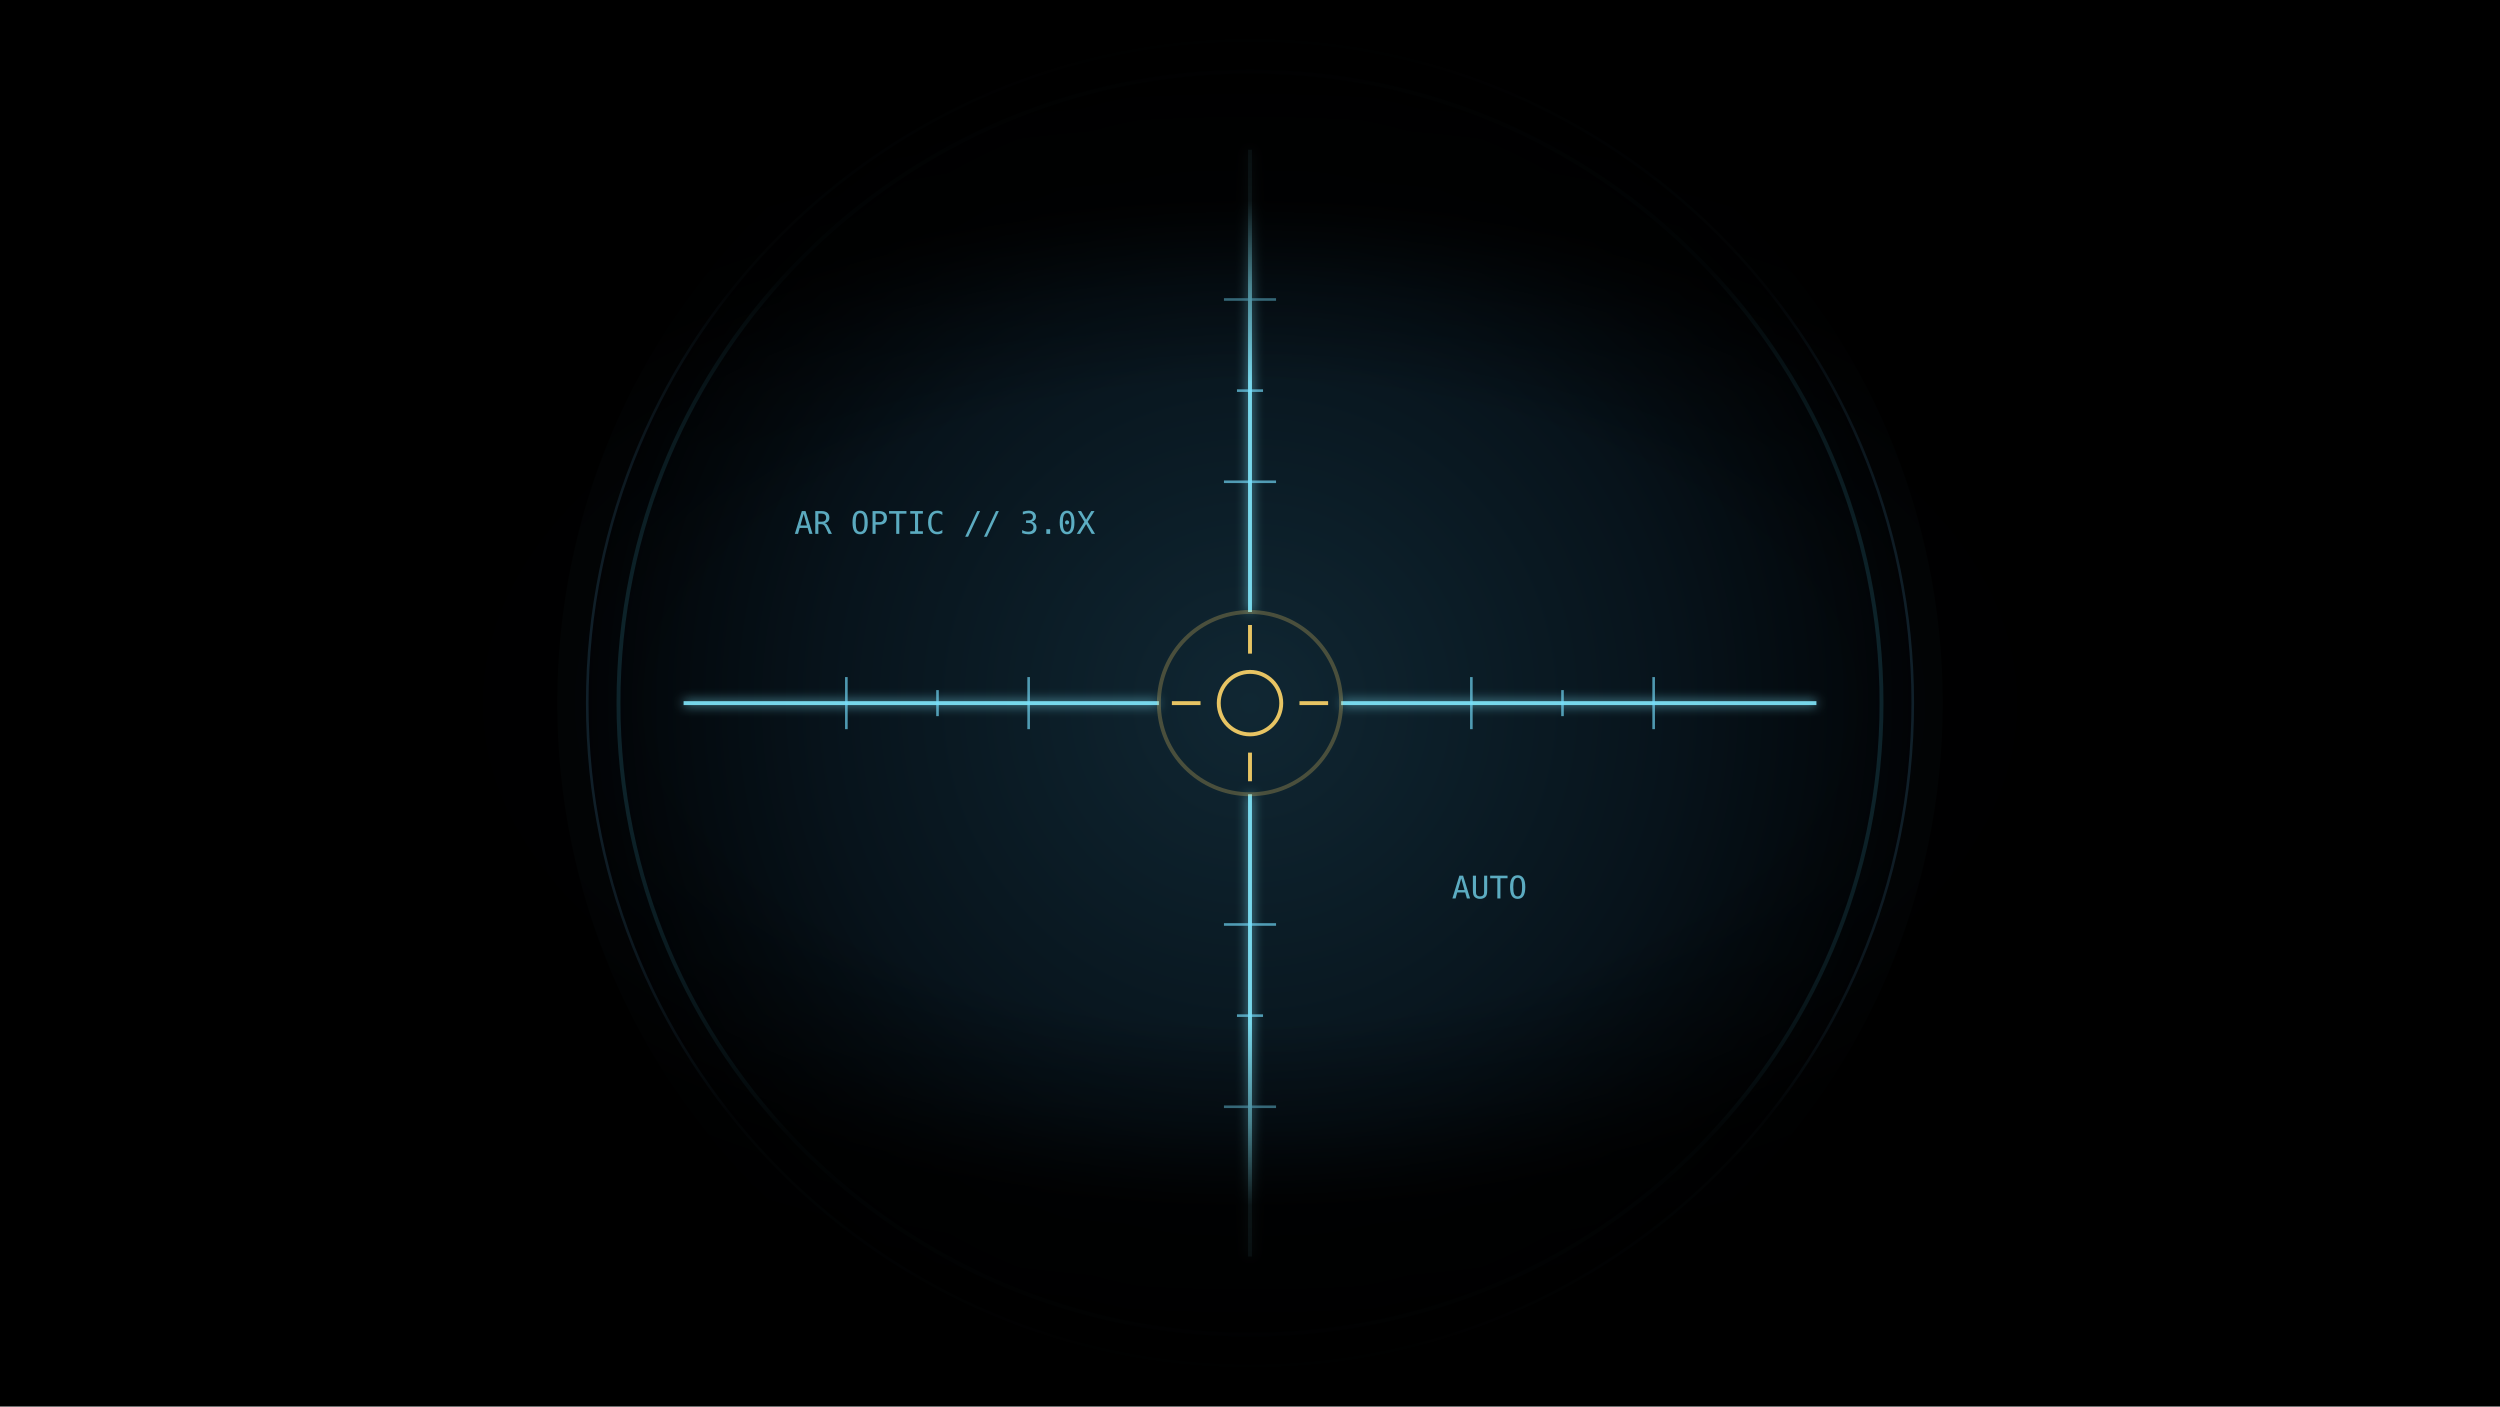
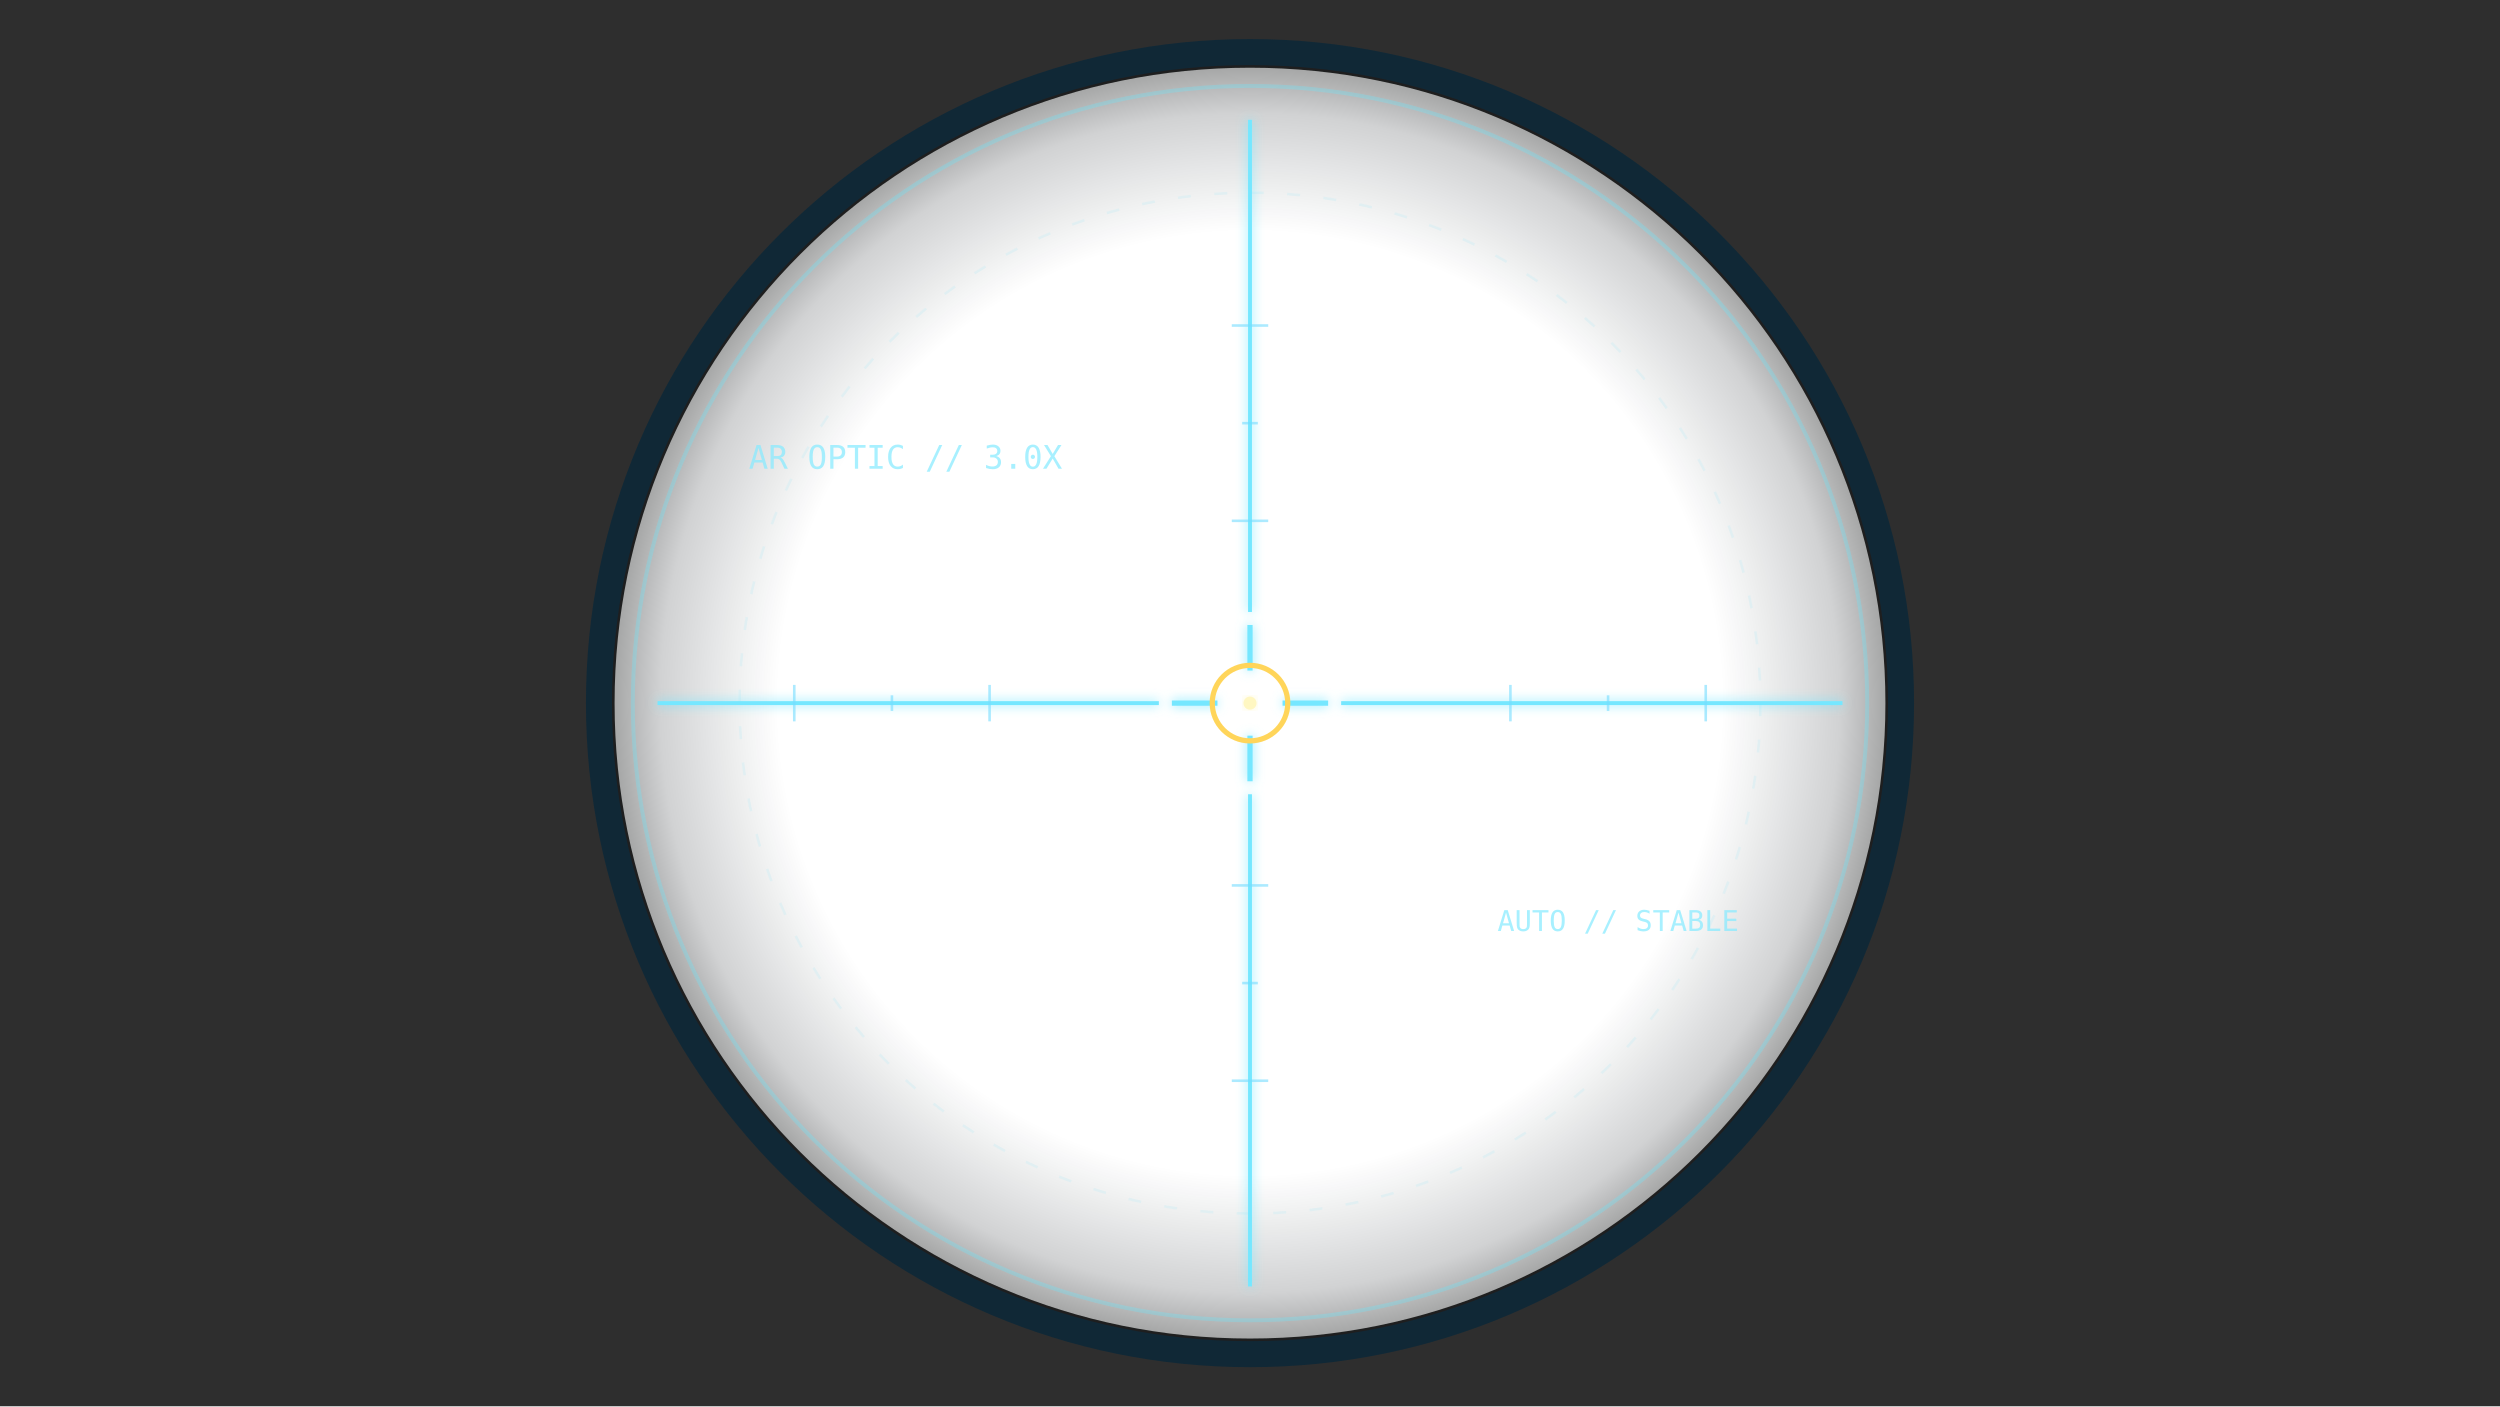
- <svg xmlns="http://www.w3.org/2000/svg" viewBox="0 0 1920 1080">
+ <svg xmlns="http://www.w3.org/2000/svg" viewBox="0 0 1920 1080" preserveAspectRatio="xMidYMid slice">
  <defs>
-     <radialGradient id="glass">
-       <stop offset="0" stop-color="#102733" />
-       <stop offset=".62" stop-color="#07131b" />
-       <stop offset="1" stop-color="#010305" />
-     </radialGradient>
-     <radialGradient id="vig">
-       <stop offset=".46" stop-color="#000" stop-opacity="0" />
-       <stop offset=".60" stop-color="#000" stop-opacity=".38" />
-       <stop offset=".72" stop-color="#000" stop-opacity=".9" />
-       <stop offset="1" stop-color="#000" />
-     </radialGradient>
    <filter id="glow">
      <feGaussianBlur stdDeviation="4" result="b" />
      <feMerge>
        <feMergeNode in="b" />
        <feMergeNode in="SourceGraphic" />
      </feMerge>
    </filter>
+     <radialGradient id="edge">
+       <stop offset=".72" stop-color="#061018" stop-opacity="0" />
+       <stop offset=".90" stop-color="#020509" stop-opacity=".18" />
+       <stop offset="1" stop-color="#000" stop-opacity=".42" />
+     </radialGradient>
  </defs>
-   <rect width="1920" height="1080" fill="#020406" />
-   <circle cx="960" cy="540" r="520" fill="url(#glass)" stroke="#142733" stroke-width="24" />
-   <circle cx="960" cy="540" r="485" fill="none" stroke="#54dbff" stroke-opacity=".16" stroke-width="3" />
-   <g stroke="#83eaff" stroke-width="3" stroke-opacity=".88" filter="url(#glow)">
-     <line x1="525" y1="540" x2="890" y2="540" />
-     <line x1="1030" y1="540" x2="1395" y2="540" />
-     <line x1="960" y1="115" x2="960" y2="470" />
-     <line x1="960" y1="610" x2="960" y2="965" />
+   <path d="M0 0h1920v1080H0z M960 52a488 488 0 1 0 0 976 488 488 0 1 0 0-976" fill="#000" fill-opacity=".82" fill-rule="evenodd" />
+   <circle cx="960" cy="540" r="500" fill="url(#edge)" stroke="#102836" stroke-width="20" />
+   <circle cx="960" cy="540" r="474" fill="none" stroke="#65e7ff" stroke-opacity=".30" stroke-width="3" />
+   <circle cx="960" cy="540" r="392" fill="none" stroke="#5ddfff" stroke-opacity=".10" stroke-width="2" stroke-dasharray="10 18" />
+   <g stroke="#74e7ff" fill="none" filter="url(#glow)">
+     <path d="M505 540h385M1030 540h385M960 92v378M960 610v378" stroke-width="3" />
+     <path d="M900 540h35M985 540h35M960 480v35M960 565v35" stroke-width="4" />
  </g>
-   <g fill="none" stroke="#ffd568" stroke-width="3" opacity=".9">
-     <circle cx="960" cy="540" r="24" />
-     <circle cx="960" cy="540" r="70" opacity=".28" />
-     <path d="M900 540h22m76 0h22M960 480v22m0 76v22" />
+   <g stroke="#75dcff" stroke-width="2" opacity=".60">
+     <path d="M610 526v28m75-20v12m75-20v28m400-28v28m75-20v12m75-20v28" />
+     <path d="M946 250h28m-20 75h12m-20 75h28m-28 280h28m-20 75h12m-20 75h28" />
  </g>
-   <g stroke="#75dfff" stroke-width="2" opacity=".65">
-     <path d="M650 520v40m70-30v20m70-30v40m340-40v40m70-30v20m70-30v40" />
-     <path d="M940 230h40m-30 70h20m-30 70h40m-40 340h40m-30 70h20m-30 70h40" />
+   <circle cx="960" cy="540" r="29" fill="none" stroke="#ffd55a" stroke-width="4" />
+   <circle cx="960" cy="540" r="5" fill="#fff7c2" filter="url(#glow)" />
+   <g fill="#86eaff" font-family="Consolas,monospace" opacity=".72">
+     <text x="575" y="360" font-size="25">AR OPTIC // 3.0X</text>
+     <text x="1150" y="715" font-size="22">AUTO // STABLE</text>
  </g>
-   <g fill="#7be5ff" font-family="monospace" font-size="24" opacity=".72">
-     <text x="610" y="410">AR OPTIC // 3.0X</text>
-     <text x="1115" y="690">AUTO</text>
-   </g>
-   <rect width="1920" height="1080" fill="url(#vig)" />
-   <path d="M0 0h1920v1080H0z M960 30a510 510 0 1 0 0 1020 510 510 0 1 0 0-1020" fill="#000" fill-rule="evenodd" opacity=".86" />
</svg>
